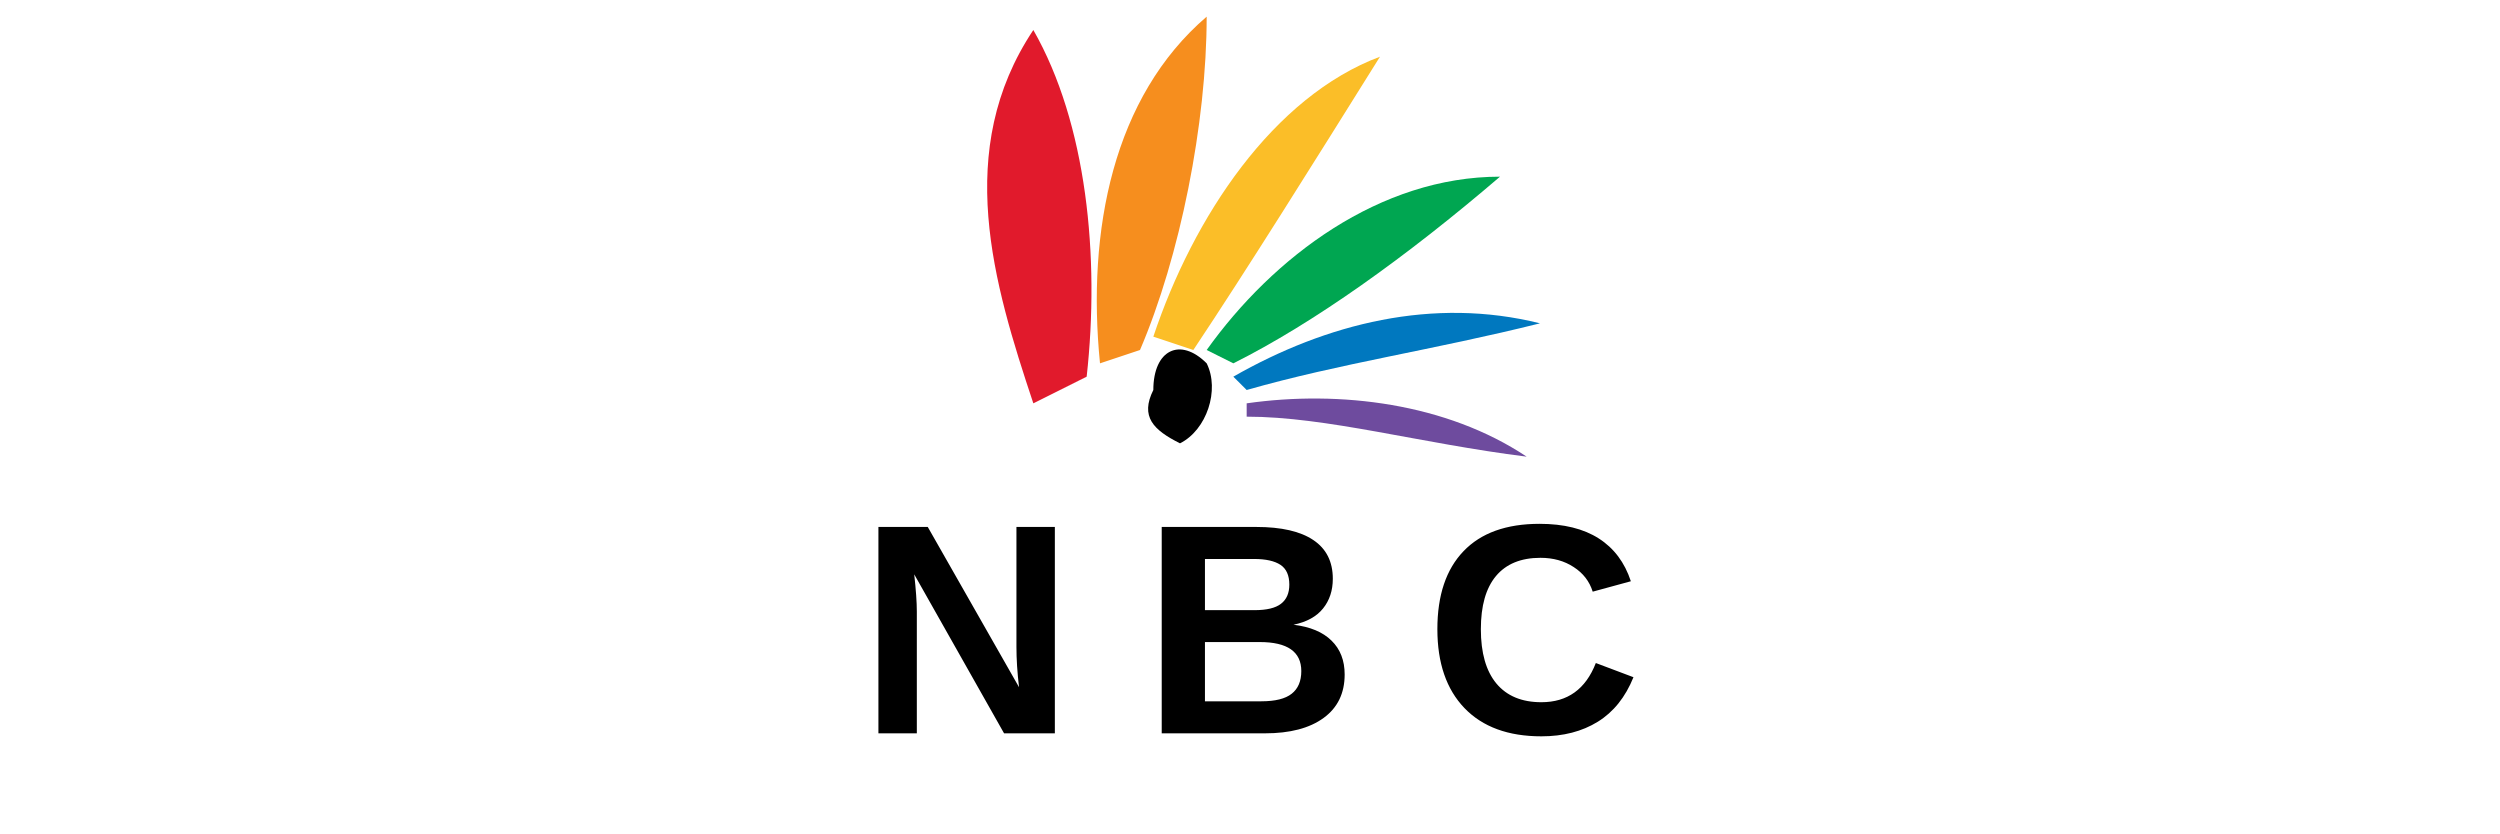
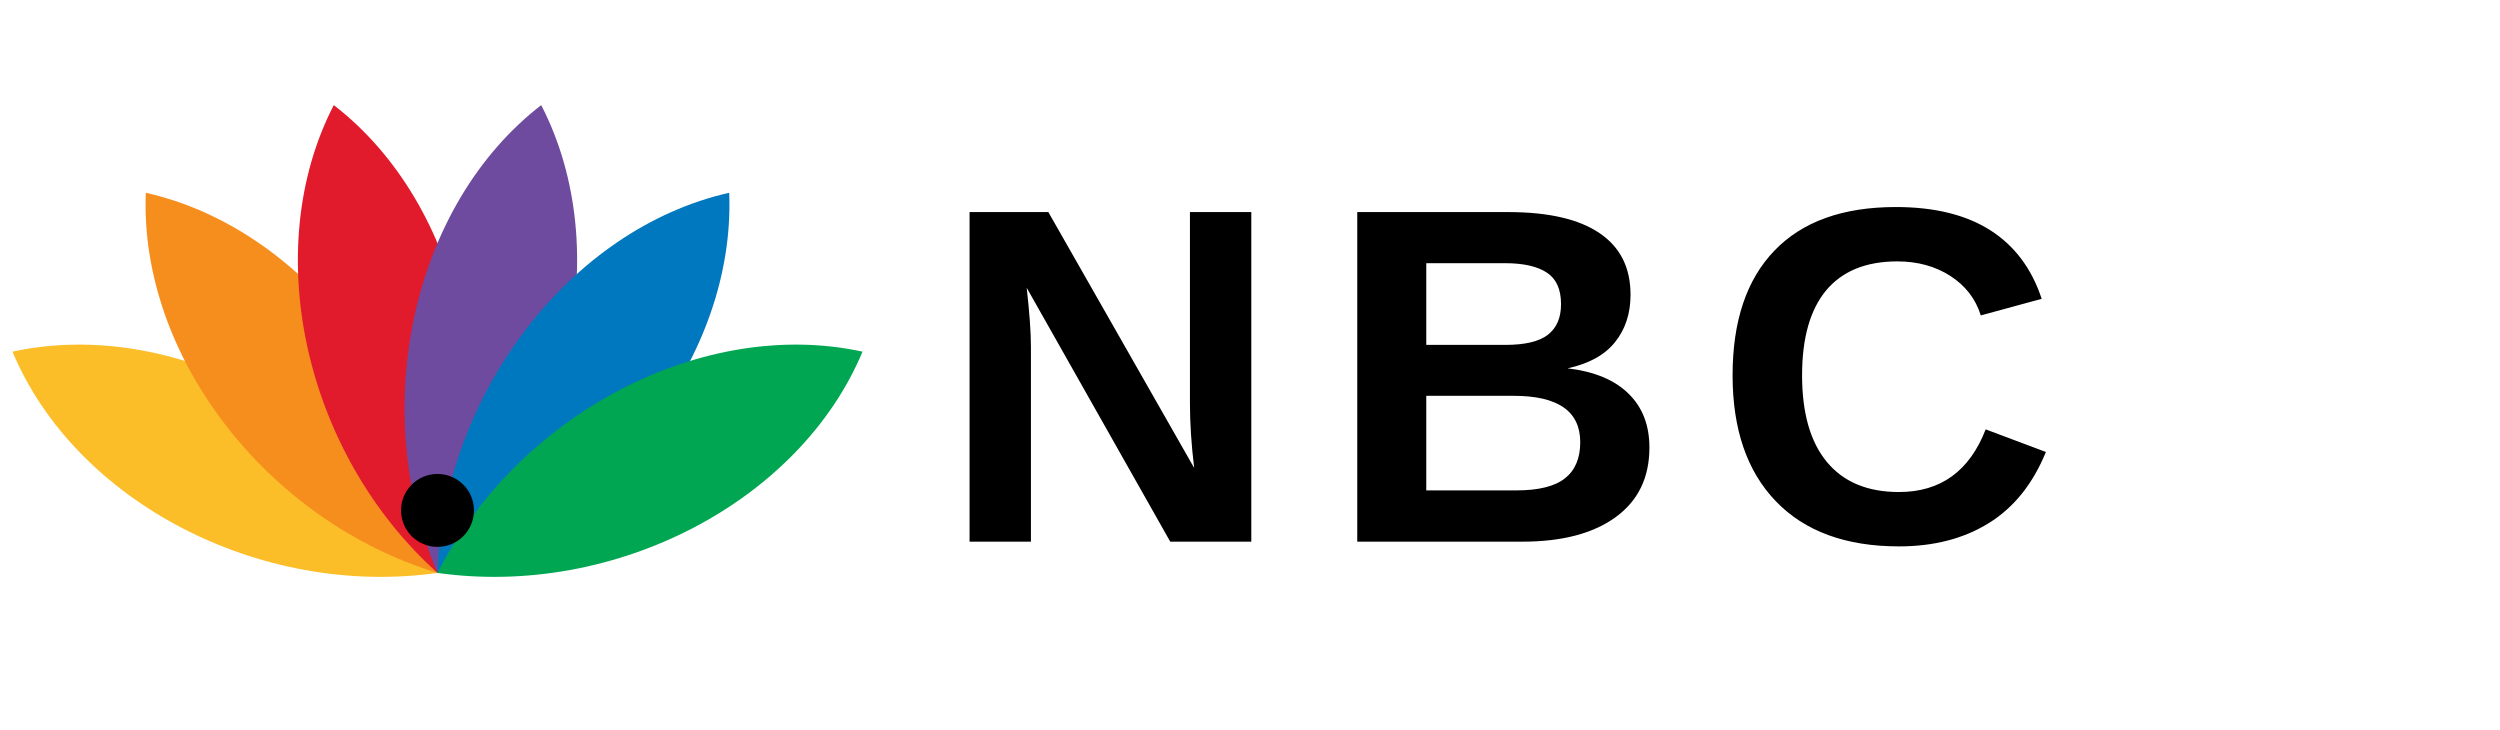
- <svg xmlns="http://www.w3.org/2000/svg" viewBox="0 0 300 100">
-   <g transform="translate(100, 2) scale(0.8)">
-     <path d="M30,58 C24,40 18,20 30,2 C38,16 40,36 38,54Z" fill="#E11A2C" />
-     <path d="M40,52 C38,32 42,12 56,0 C56,16 52,36 46,50Z" fill="#F68E1E" />
-     <path d="M48,48 C54,30 66,12 82,6 C72,22 62,38 54,50Z" fill="#FBBE28" />
-     <path d="M56,50 C66,36 82,24 100,24 C86,36 72,46 60,52Z" fill="#00A651" />
-     <path d="M60,54 C74,46 90,42 106,46 C90,50 76,52 62,56Z" fill="#0078BF" />
-     <path d="M62,58 C76,56 92,58 104,66 C88,64 74,60 62,60Z" fill="#6E4B9E" />
-     <path d="M48,56 C48,50 52,48 56,52 C58,56 56,62 52,64 C48,62 46,60 48,56Z" fill="#000" />
+ <svg xmlns="http://www.w3.org/2000/svg" viewBox="0 0 240 70">
+   <g transform="translate(42, 55)">
+     <path d="M0,0 C-10,-14 -10,-34 0,-46 C10,-34 10,-14 0,0Z" fill="#FBBE28" transform="rotate(-62.5)" />
+     <path d="M0,0 C-10,-14 -10,-34 0,-46 C10,-34 10,-14 0,0Z" fill="#F68E1E" transform="rotate(-37.5)" />
+     <path d="M0,0 C-10,-14 -10,-34 0,-46 C10,-34 10,-14 0,0Z" fill="#E11A2C" transform="rotate(-12.5)" />
+     <path d="M0,0 C-10,-14 -10,-34 0,-46 C10,-34 10,-14 0,0Z" fill="#6E4B9E" transform="rotate(12.5)" />
+     <path d="M0,0 C-10,-14 -10,-34 0,-46 C10,-34 10,-14 0,0Z" fill="#0078BF" transform="rotate(37.5)" />
+     <path d="M0,0 C-10,-14 -10,-34 0,-46 C10,-34 10,-14 0,0Z" fill="#00A651" transform="rotate(62.5)" />
+     <circle cx="0" cy="-6" r="3.5" fill="#000" />
  </g>
-   <text x="150" y="88" font-family="Arial, Helvetica, sans-serif" font-size="36" font-weight="800" letter-spacing="8" fill="#000" text-anchor="middle">NBC</text>
+   <text x="90" y="52" font-family="'Arial Black', 'Helvetica Neue', Arial, sans-serif" font-size="46" font-weight="900" letter-spacing="4" fill="#000">NBC</text>
</svg>
